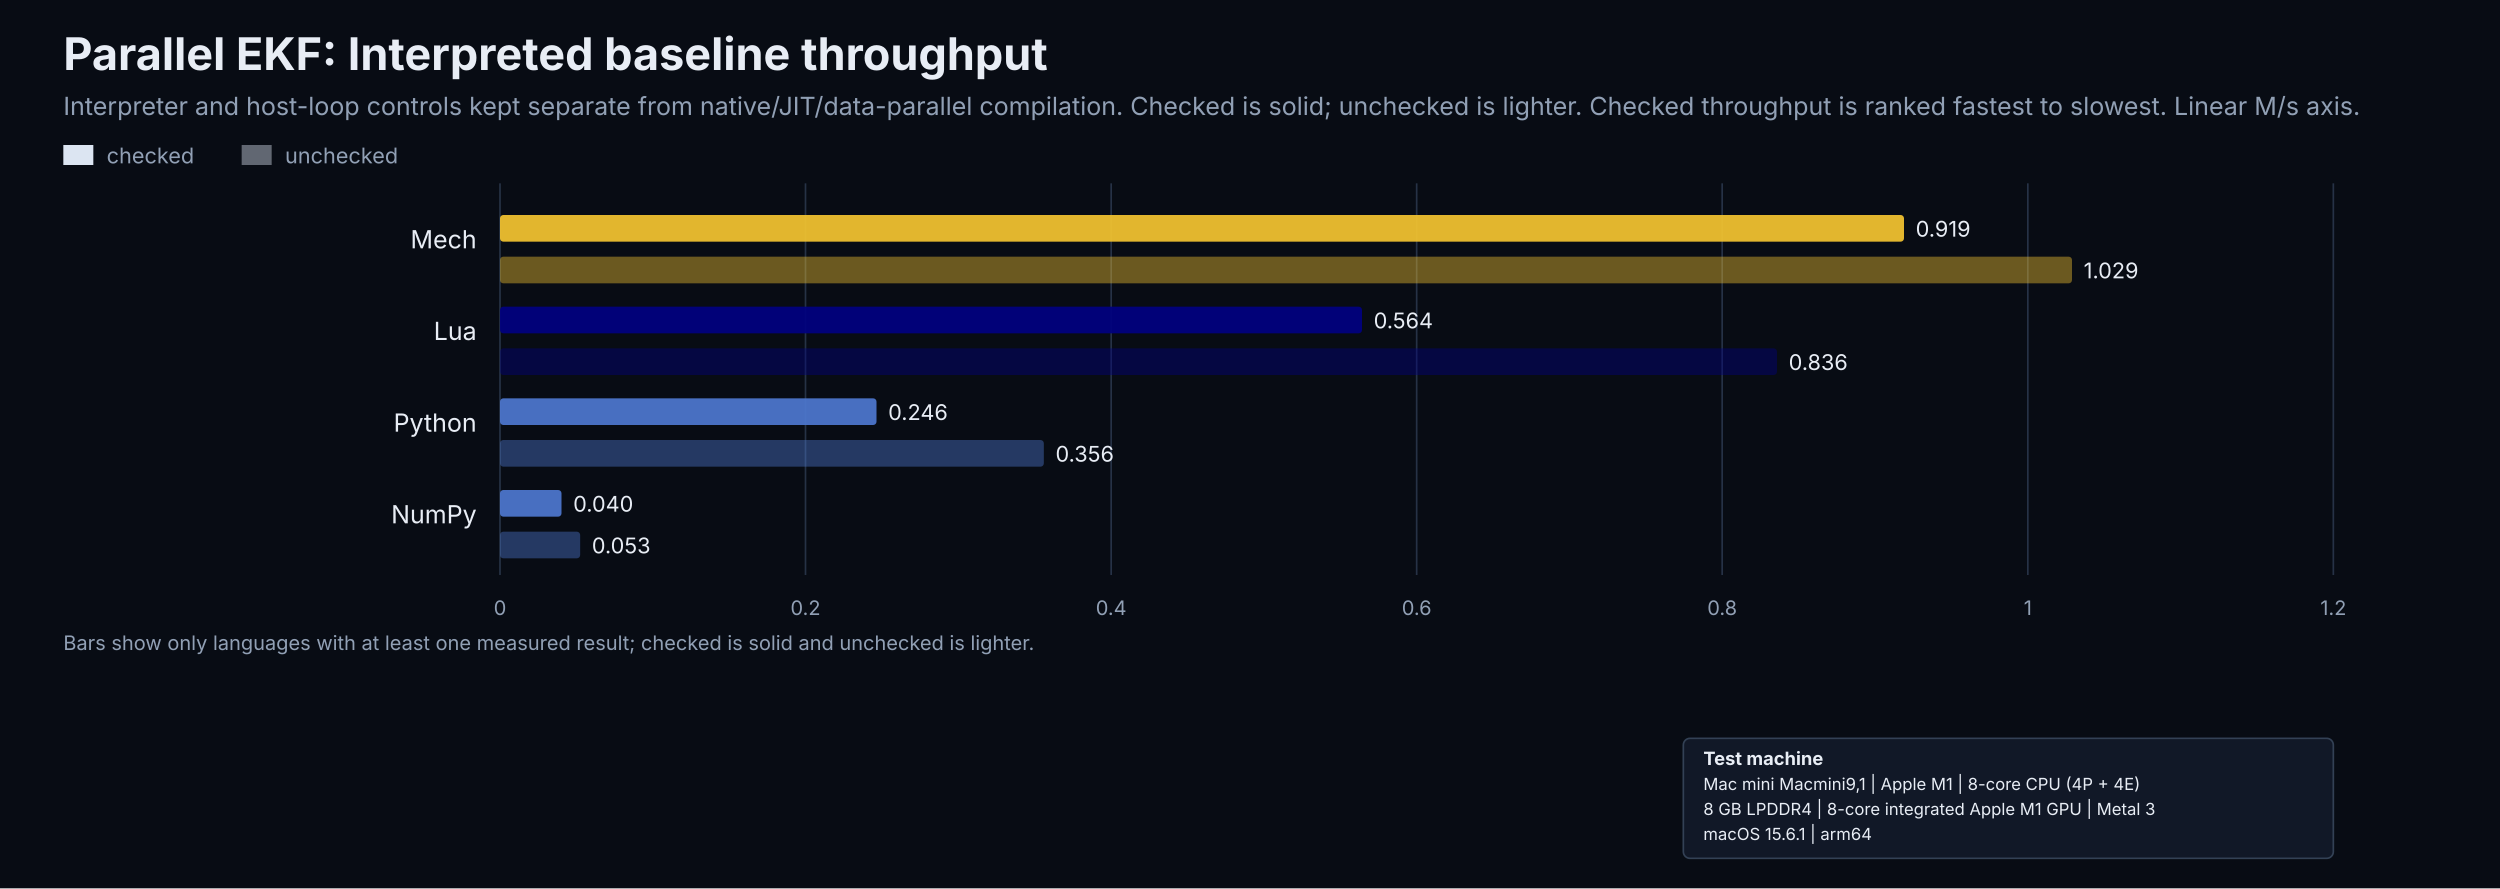
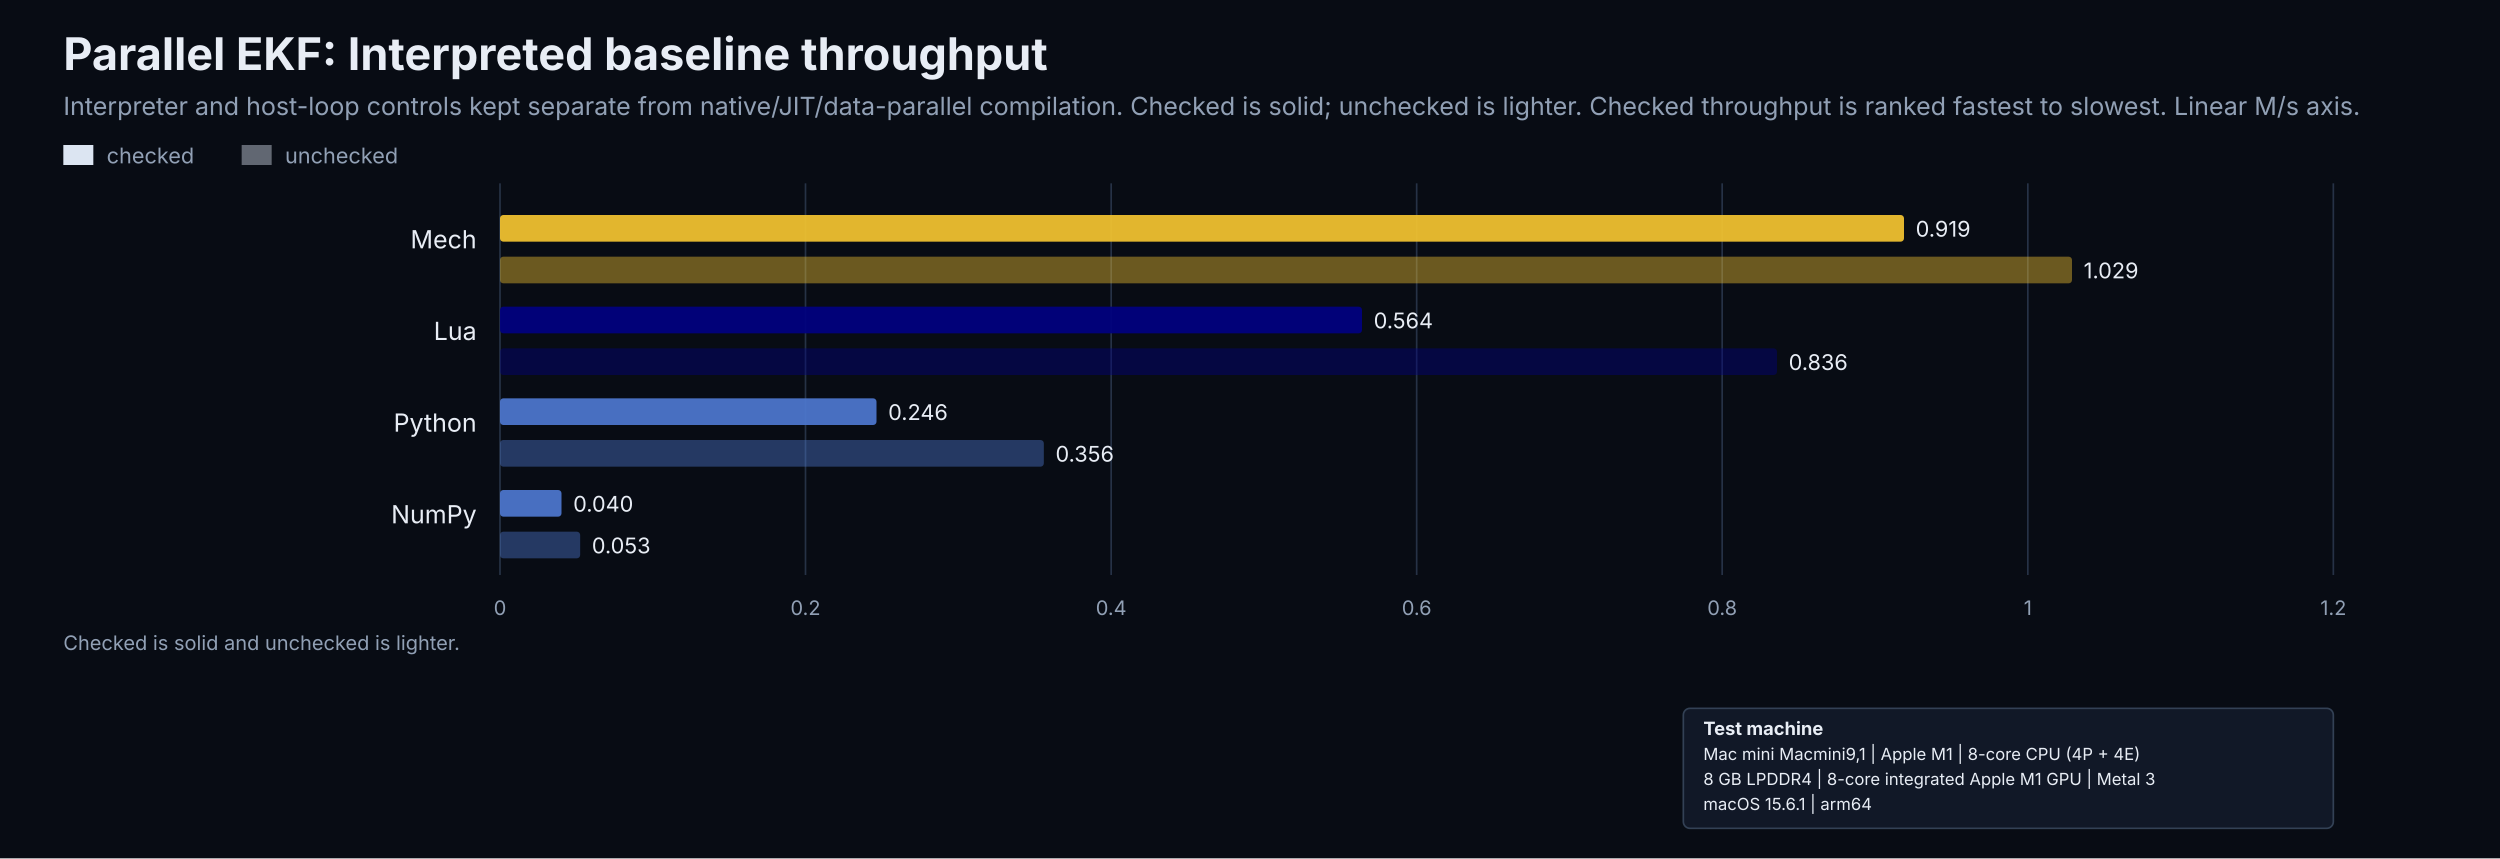
- <svg xmlns="http://www.w3.org/2000/svg" width="1500" height="533" viewBox="0 0 1500 533">
+ <svg xmlns="http://www.w3.org/2000/svg" width="1500" height="515" viewBox="0 0 1500 515">
  <rect width="100%" height="100%" fill="#080c14" />
  <style>text{font-family:-apple-system,BlinkMacSystemFont,"Segoe UI",sans-serif;fill:#e8edf5}.muted{fill:#91a0b5}.grid{stroke:#263246;stroke-width:1}.label{font-size:15px}.value{font-size:13px;font-variant-numeric:tabular-nums}</style>
  <text x="38" y="42" font-size="27" font-weight="700">Parallel EKF: Interpreted baseline throughput</text>
  <text x="38" y="69" class="muted" font-size="15">Interpreter and host-loop controls kept separate from native/JIT/data-parallel compilation. Checked is solid; unchecked is lighter. Checked throughput is ranked fastest to slowest. Linear M/s axis.</text>
  <rect x="38" y="87" width="18" height="12" fill="#dce5f2" />
  <text x="64" y="98" class="muted" font-size="13">checked</text>
  <rect x="145" y="87" width="18" height="12" fill="#dce5f2" opacity="0.42" />
  <text x="171" y="98" class="muted" font-size="13">unchecked</text>
  <line x1="300.0" y1="110" x2="300.0" y2="345" class="grid" />
  <text x="300.0" y="369" text-anchor="middle" class="muted" font-size="12">0</text>
  <line x1="483.3" y1="110" x2="483.3" y2="345" class="grid" />
  <text x="483.3" y="369" text-anchor="middle" class="muted" font-size="12">0.2</text>
  <line x1="666.7" y1="110" x2="666.7" y2="345" class="grid" />
  <text x="666.7" y="369" text-anchor="middle" class="muted" font-size="12">0.4</text>
  <line x1="850.0" y1="110" x2="850.0" y2="345" class="grid" />
  <text x="850.0" y="369" text-anchor="middle" class="muted" font-size="12">0.6</text>
  <line x1="1033.3" y1="110" x2="1033.3" y2="345" class="grid" />
  <text x="1033.3" y="369" text-anchor="middle" class="muted" font-size="12">0.8</text>
  <line x1="1216.7" y1="110" x2="1216.7" y2="345" class="grid" />
  <text x="1216.7" y="369" text-anchor="middle" class="muted" font-size="12">1</text>
  <line x1="1400.0" y1="110" x2="1400.0" y2="345" class="grid" />
  <text x="1400.0" y="369" text-anchor="middle" class="muted" font-size="12">1.2</text>
  <text x="286" y="149" text-anchor="end" class="label">Mech</text>
  <rect x="300" y="129" width="842.4" height="16" rx="2" fill="#f4c430" opacity="0.92" />
  <text x="1149.4" y="142" class="value">0.919</text>
  <rect x="300" y="154" width="943.2" height="16" rx="2" fill="#f4c430" opacity="0.42" />
  <text x="1250.2" y="167" class="value">1.029</text>
  <text x="286" y="204" text-anchor="end" class="label">Lua</text>
  <rect x="300" y="184" width="517.2" height="16" rx="2" fill="#000080" opacity="0.92" />
  <text x="824.2" y="197" class="value">0.564</text>
  <rect x="300" y="209" width="766.2" height="16" rx="2" fill="#000080" opacity="0.42" />
  <text x="1073.2" y="222" class="value">0.836</text>
  <text x="286" y="259" text-anchor="end" class="label">Python</text>
  <rect x="300" y="239" width="225.9" height="16" rx="2" fill="#4d77cf" opacity="0.92" />
  <text x="532.9" y="252" class="value">0.246</text>
  <rect x="300" y="264" width="326.3" height="16" rx="2" fill="#4d77cf" opacity="0.42" />
  <text x="633.3" y="277" class="value">0.356</text>
  <text x="286" y="314" text-anchor="end" class="label">NumPy</text>
  <rect x="300" y="294" width="36.9" height="16" rx="2" fill="#4d77cf" opacity="0.92" />
  <text x="343.9" y="307" class="value">0.040</text>
  <rect x="300" y="319" width="48.1" height="16" rx="2" fill="#4d77cf" opacity="0.42" />
  <text x="355.1" y="332" class="value">0.053</text>
-   <text x="38" y="390" class="muted" font-size="12">Bars show only languages with at least one measured result; checked is solid and unchecked is lighter.</text>
+   <text x="38" y="390" class="muted" font-size="12">Checked is solid and unchecked is lighter.</text>
  <g aria-label="Test machine">
-     <rect x="1010" y="443" width="390" height="72" rx="4" fill="#111827" stroke="#334155" />
-     <text x="1022" y="459" fill="#e8edf5" font-size="11" font-weight="700">Test machine</text>
-     <text x="1022" y="474" fill="#91a0b5" font-size="10">Mac mini Macmini9,1 | Apple M1 | 8-core CPU (4P + 4E)</text>
-     <text x="1022" y="489" fill="#91a0b5" font-size="10">8 GB LPDDR4 | 8-core integrated Apple M1 GPU | Metal 3</text>
-     <text x="1022" y="504" fill="#91a0b5" font-size="10">macOS 15.6.1 | arm64</text>
+     <rect x="1010" y="425" width="390" height="72" rx="4" fill="#111827" stroke="#334155" />
+     <text x="1022" y="441" fill="#e8edf5" font-size="11" font-weight="700">Test machine</text>
+     <text x="1022" y="456" fill="#91a0b5" font-size="10">Mac mini Macmini9,1 | Apple M1 | 8-core CPU (4P + 4E)</text>
+     <text x="1022" y="471" fill="#91a0b5" font-size="10">8 GB LPDDR4 | 8-core integrated Apple M1 GPU | Metal 3</text>
+     <text x="1022" y="486" fill="#91a0b5" font-size="10">macOS 15.6.1 | arm64</text>
  </g>
</svg>
